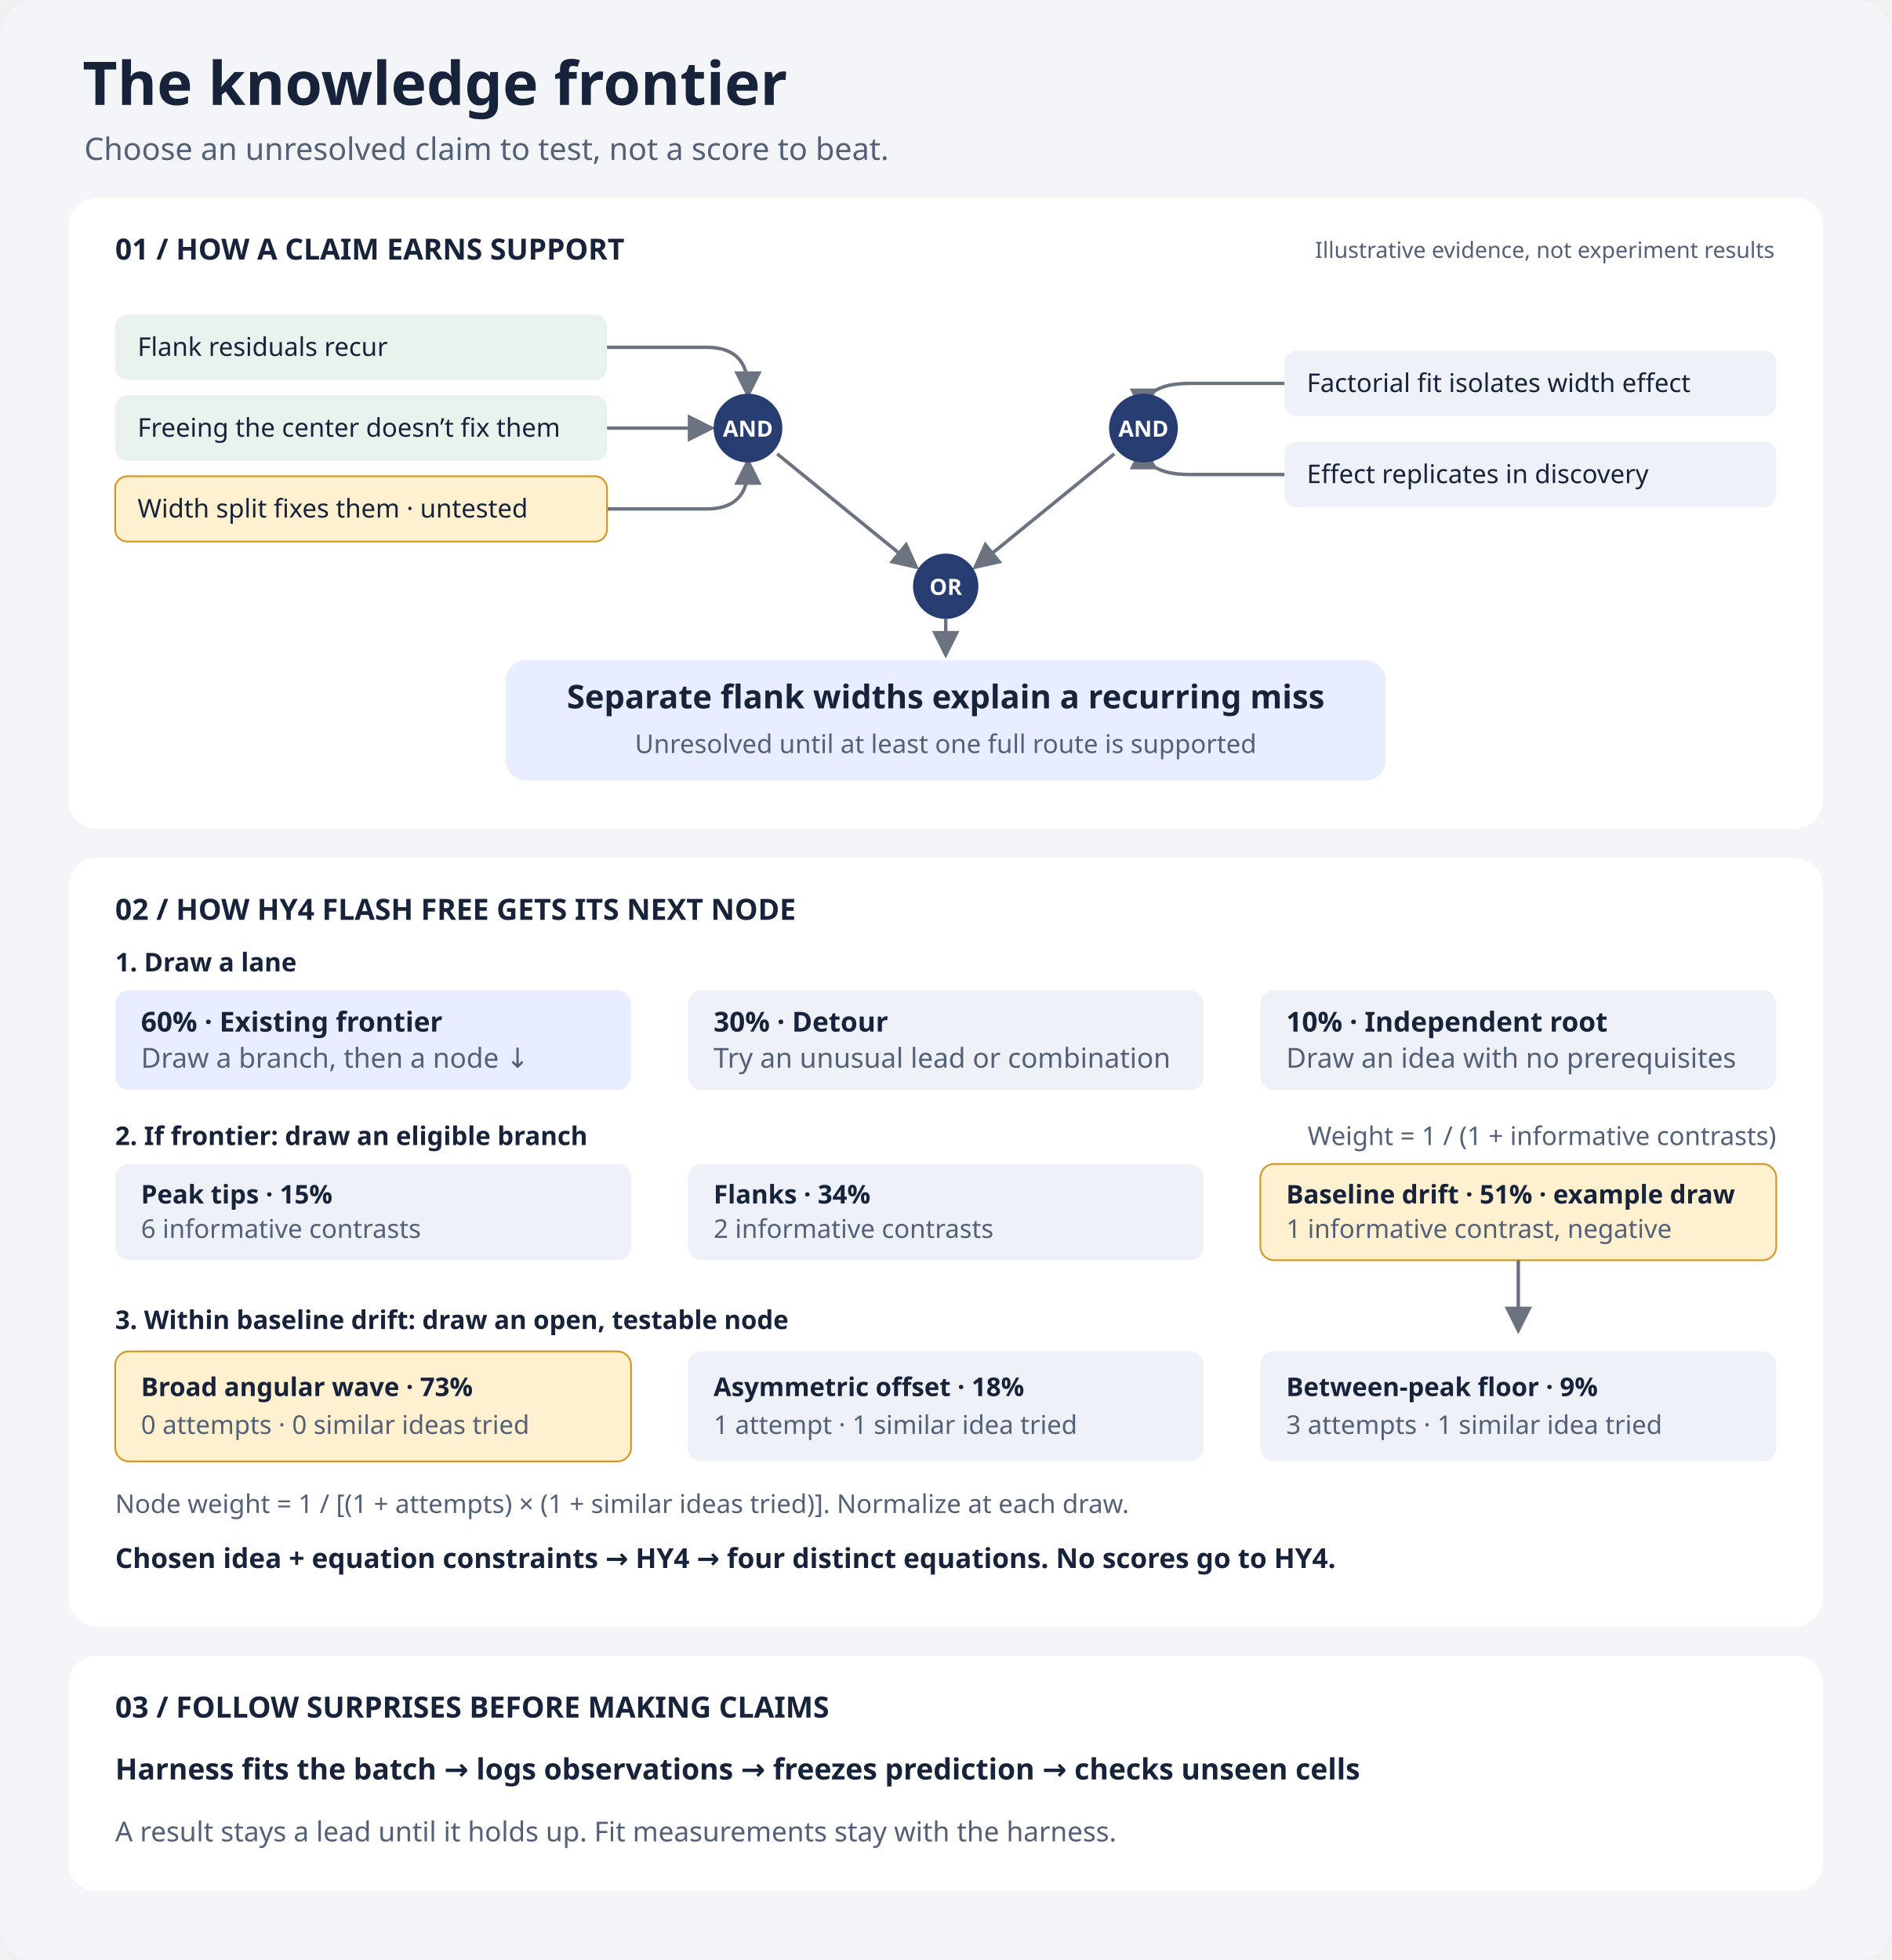
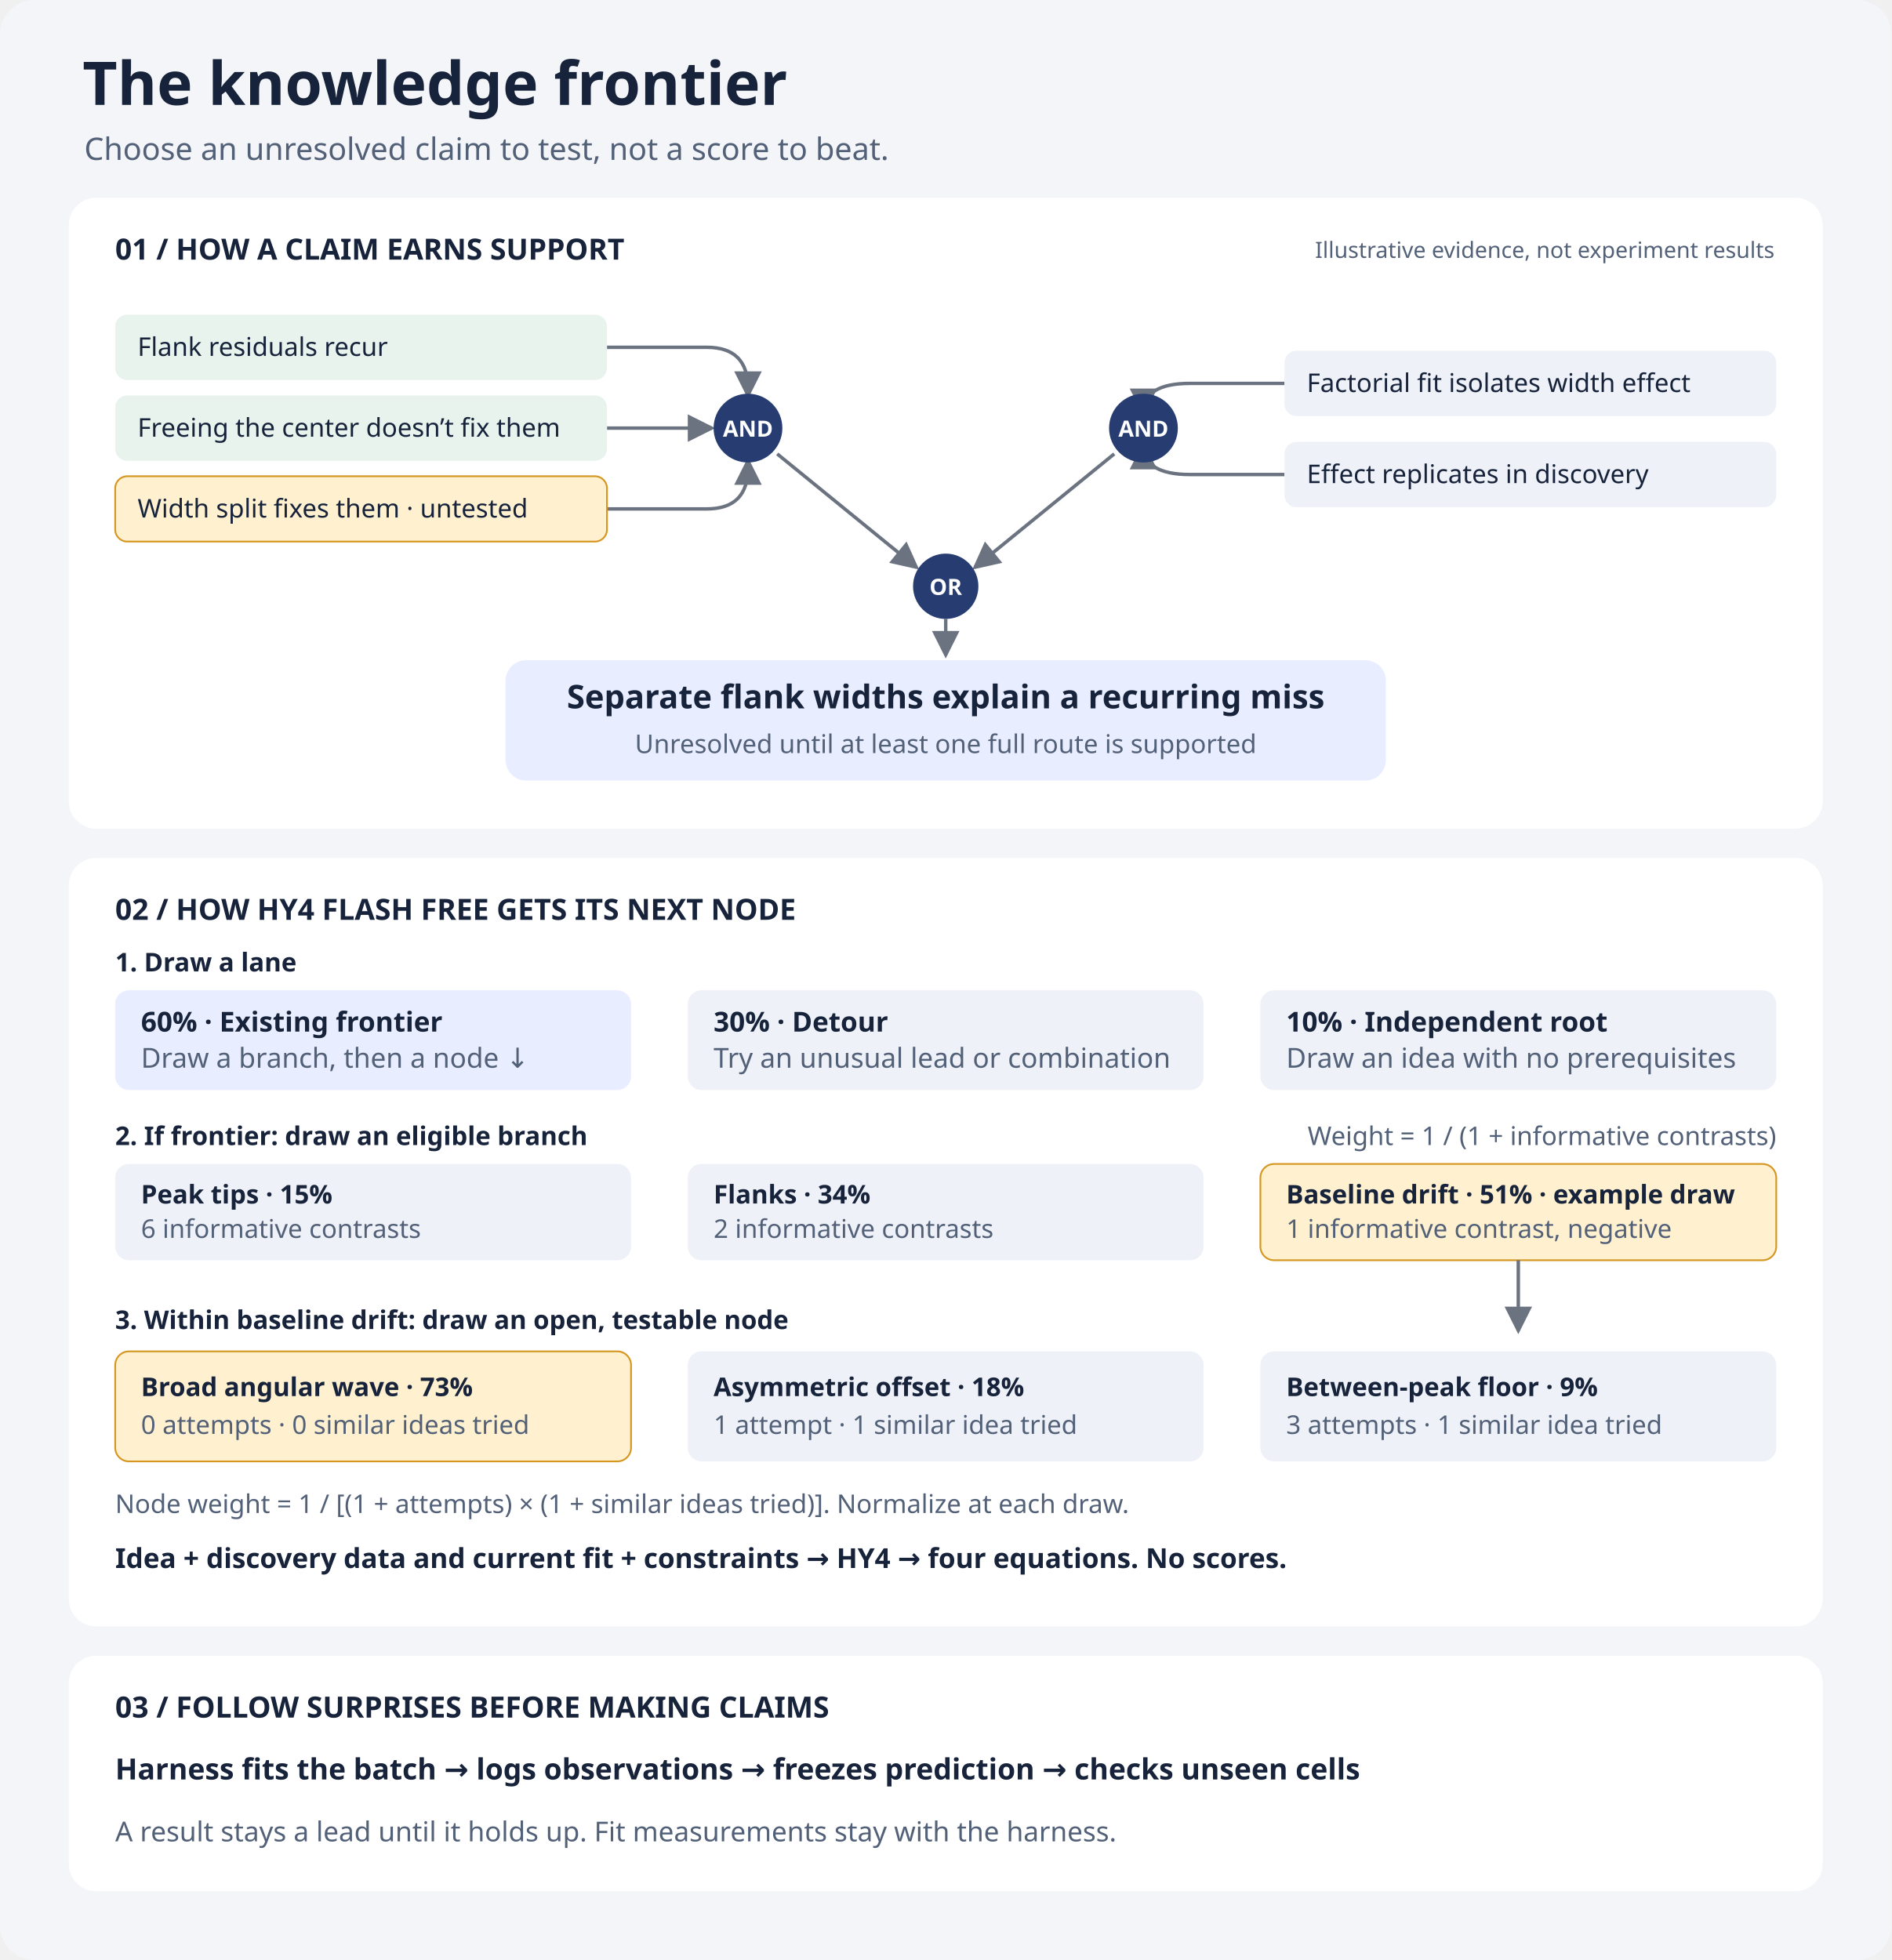
<svg xmlns="http://www.w3.org/2000/svg" width="1100" height="1140" viewBox="0 0 1100 1140" role="img" aria-labelledby="title desc">
  <defs>
    <marker id="arrow" markerWidth="8" markerHeight="8" refX="7" refY="4" orient="auto">
      <path d="M0 0L8 4L0 8Z" fill="#6b7280" />
    </marker>
  </defs>
  <rect width="1100" height="1140" rx="20" fill="#f4f5f8" />
  <g font-family="system-ui, sans-serif" fill="#17233a">
    <text x="48" y="61" font-size="35" font-weight="750">The knowledge frontier</text>
    <text x="49" y="93" font-size="18" fill="#526078">Choose an unresolved claim to test, not a score to beat.</text>
    <rect x="40" y="115" width="1020" height="367" rx="16" fill="white" />
    <text x="67" y="151" font-size="17" font-weight="700">01 / HOW A CLAIM EARNS SUPPORT</text>
    <text x="1032" y="150" text-anchor="end" font-size="13" fill="#526078">Illustrative evidence, not experiment results</text>
    <g fill="none" stroke="#6b7280" stroke-width="2" marker-end="url(#arrow)">
      <path d="M353 202H411Q435 202 435 226V230" />
      <path d="M353 249H414" />
      <path d="M353 296H411Q435 296 435 272V268" />
      <path d="M747 223H692Q665 223 665 240" />
      <path d="M747 276H692Q665 276 665 259" />
      <path d="M452 264L533 330" />
      <path d="M648 264L567 330" />
      <path d="M550 360V381" />
    </g>
    <g font-size="15">
      <rect x="67" y="183" width="286" height="38" rx="7" fill="#e8f3ee" />
      <text x="80" y="207">Flank residuals recur</text>
      <rect x="67" y="230" width="286" height="38" rx="7" fill="#e8f3ee" />
      <text x="80" y="254">Freeing the center doesn’t fix them</text>
      <rect x="67" y="277" width="286" height="38" rx="7" fill="#fff0cf" stroke="#d59721" />
      <text x="80" y="301">Width split fixes them · untested</text>
      <rect x="747" y="204" width="286" height="38" rx="7" fill="#eef1f7" />
      <text x="760" y="228">Factorial fit isolates width effect</text>
      <rect x="747" y="257" width="286" height="38" rx="7" fill="#eef1f7" />
      <text x="760" y="281">Effect replicates in discovery</text>
    </g>
    <g font-size="13" text-anchor="middle" font-weight="750">
      <circle cx="435" cy="249" r="20" fill="#273d71" />
      <text x="435" y="254" fill="white">AND</text>
      <circle cx="665" cy="249" r="20" fill="#273d71" />
      <text x="665" y="254" fill="white">AND</text>
      <circle cx="550" cy="341" r="19" fill="#273d71" />
      <text x="550" y="346" fill="white">OR</text>
    </g>
    <rect x="294" y="384" width="512" height="70" rx="12" fill="#e8edff" />
    <text x="550" y="412" text-anchor="middle" font-size="19" font-weight="700">Separate flank widths explain a recurring miss</text>
    <text x="550" y="438" text-anchor="middle" font-size="15" fill="#526078">Unresolved until at least one full route is supported</text>
    <rect x="40" y="499" width="1020" height="447" rx="16" fill="white" />
    <text x="67" y="535" font-size="17" font-weight="700">02 / HOW HY4 FLASH FREE GETS ITS NEXT NODE</text>
    <text x="67" y="565" font-size="15" font-weight="700">1. Draw a lane</text>
    <g font-size="16">
      <rect x="67" y="576" width="300" height="58" rx="8" fill="#e8edff" />
      <text x="82" y="600" font-weight="700">60% · Existing frontier</text>
      <text x="82" y="621" fill="#526078">Draw a branch, then a node ↓</text>
      <rect x="400" y="576" width="300" height="58" rx="8" fill="#eef1f7" />
      <text x="415" y="600" font-weight="700">30% · Detour</text>
      <text x="415" y="621" fill="#526078">Try an unusual lead or combination</text>
      <rect x="733" y="576" width="300" height="58" rx="8" fill="#eef1f7" />
      <text x="748" y="600" font-weight="700">10% · Independent root</text>
      <text x="748" y="621" fill="#526078">Draw an idea with no prerequisites</text>
    </g>
    <text x="67" y="666" font-size="15" font-weight="700">2. If frontier: draw an eligible branch</text>
    <text x="1033" y="666" text-anchor="end" font-size="15" fill="#526078">Weight = 1 / (1 + informative contrasts)</text>
    <g font-size="15">
      <rect x="67" y="677" width="300" height="56" rx="8" fill="#eef1f7" />
      <text x="82" y="700" font-weight="700">Peak tips · 15%</text>
      <text x="82" y="720" fill="#526078">6 informative contrasts</text>
      <rect x="400" y="677" width="300" height="56" rx="8" fill="#eef1f7" />
      <text x="415" y="700" font-weight="700">Flanks · 34%</text>
      <text x="415" y="720" fill="#526078">2 informative contrasts</text>
      <rect x="733" y="677" width="300" height="56" rx="8" fill="#fff0cf" stroke="#d59721" />
      <text x="748" y="700" font-weight="700">Baseline drift · 51% · example draw</text>
      <text x="748" y="720" fill="#526078">1 informative contrast, negative</text>
    </g>
    <path d="M883 733V774" stroke="#6b7280" stroke-width="2" marker-end="url(#arrow)" />
    <text x="67" y="773" font-size="15" font-weight="700">3. Within baseline drift: draw an open, testable node</text>
    <g font-size="15">
      <rect x="67" y="786" width="300" height="64" rx="8" fill="#fff0cf" stroke="#d59721" />
      <text x="82" y="812" font-weight="700">Broad angular wave · 73%</text>
      <text x="82" y="834" fill="#526078">0 attempts · 0 similar ideas tried</text>
      <rect x="400" y="786" width="300" height="64" rx="8" fill="#eef1f7" />
      <text x="415" y="812" font-weight="700">Asymmetric offset · 18%</text>
      <text x="415" y="834" fill="#526078">1 attempt · 1 similar idea tried</text>
      <rect x="733" y="786" width="300" height="64" rx="8" fill="#eef1f7" />
      <text x="748" y="812" font-weight="700">Between-peak floor · 9%</text>
      <text x="748" y="834" fill="#526078">3 attempts · 1 similar idea tried</text>
    </g>
    <text x="67" y="880" font-size="15" fill="#526078">Node weight = 1 / [(1 + attempts) × (1 + similar ideas tried)]. Normalize at each draw.</text>
-     <text x="67" y="912" font-size="16" font-weight="700">Chosen idea + equation constraints → HY4 → four distinct equations. No scores go to HY4.</text>
+     <text x="67" y="912" font-size="16" font-weight="700">Idea + discovery data and current fit + constraints → HY4 → four equations. No scores.</text>
    <rect x="40" y="963" width="1020" height="137" rx="16" fill="white" />
    <text x="67" y="999" font-size="17" font-weight="700">03 / FOLLOW SURPRISES BEFORE MAKING CLAIMS</text>
    <text x="67" y="1035" font-size="17" font-weight="700">Harness fits the batch → logs observations → freezes prediction → checks unseen cells</text>
    <text x="67" y="1071" font-size="16" fill="#526078">A result stays a lead until it holds up. Fit measurements stay with the harness.</text>
  </g>
</svg>
